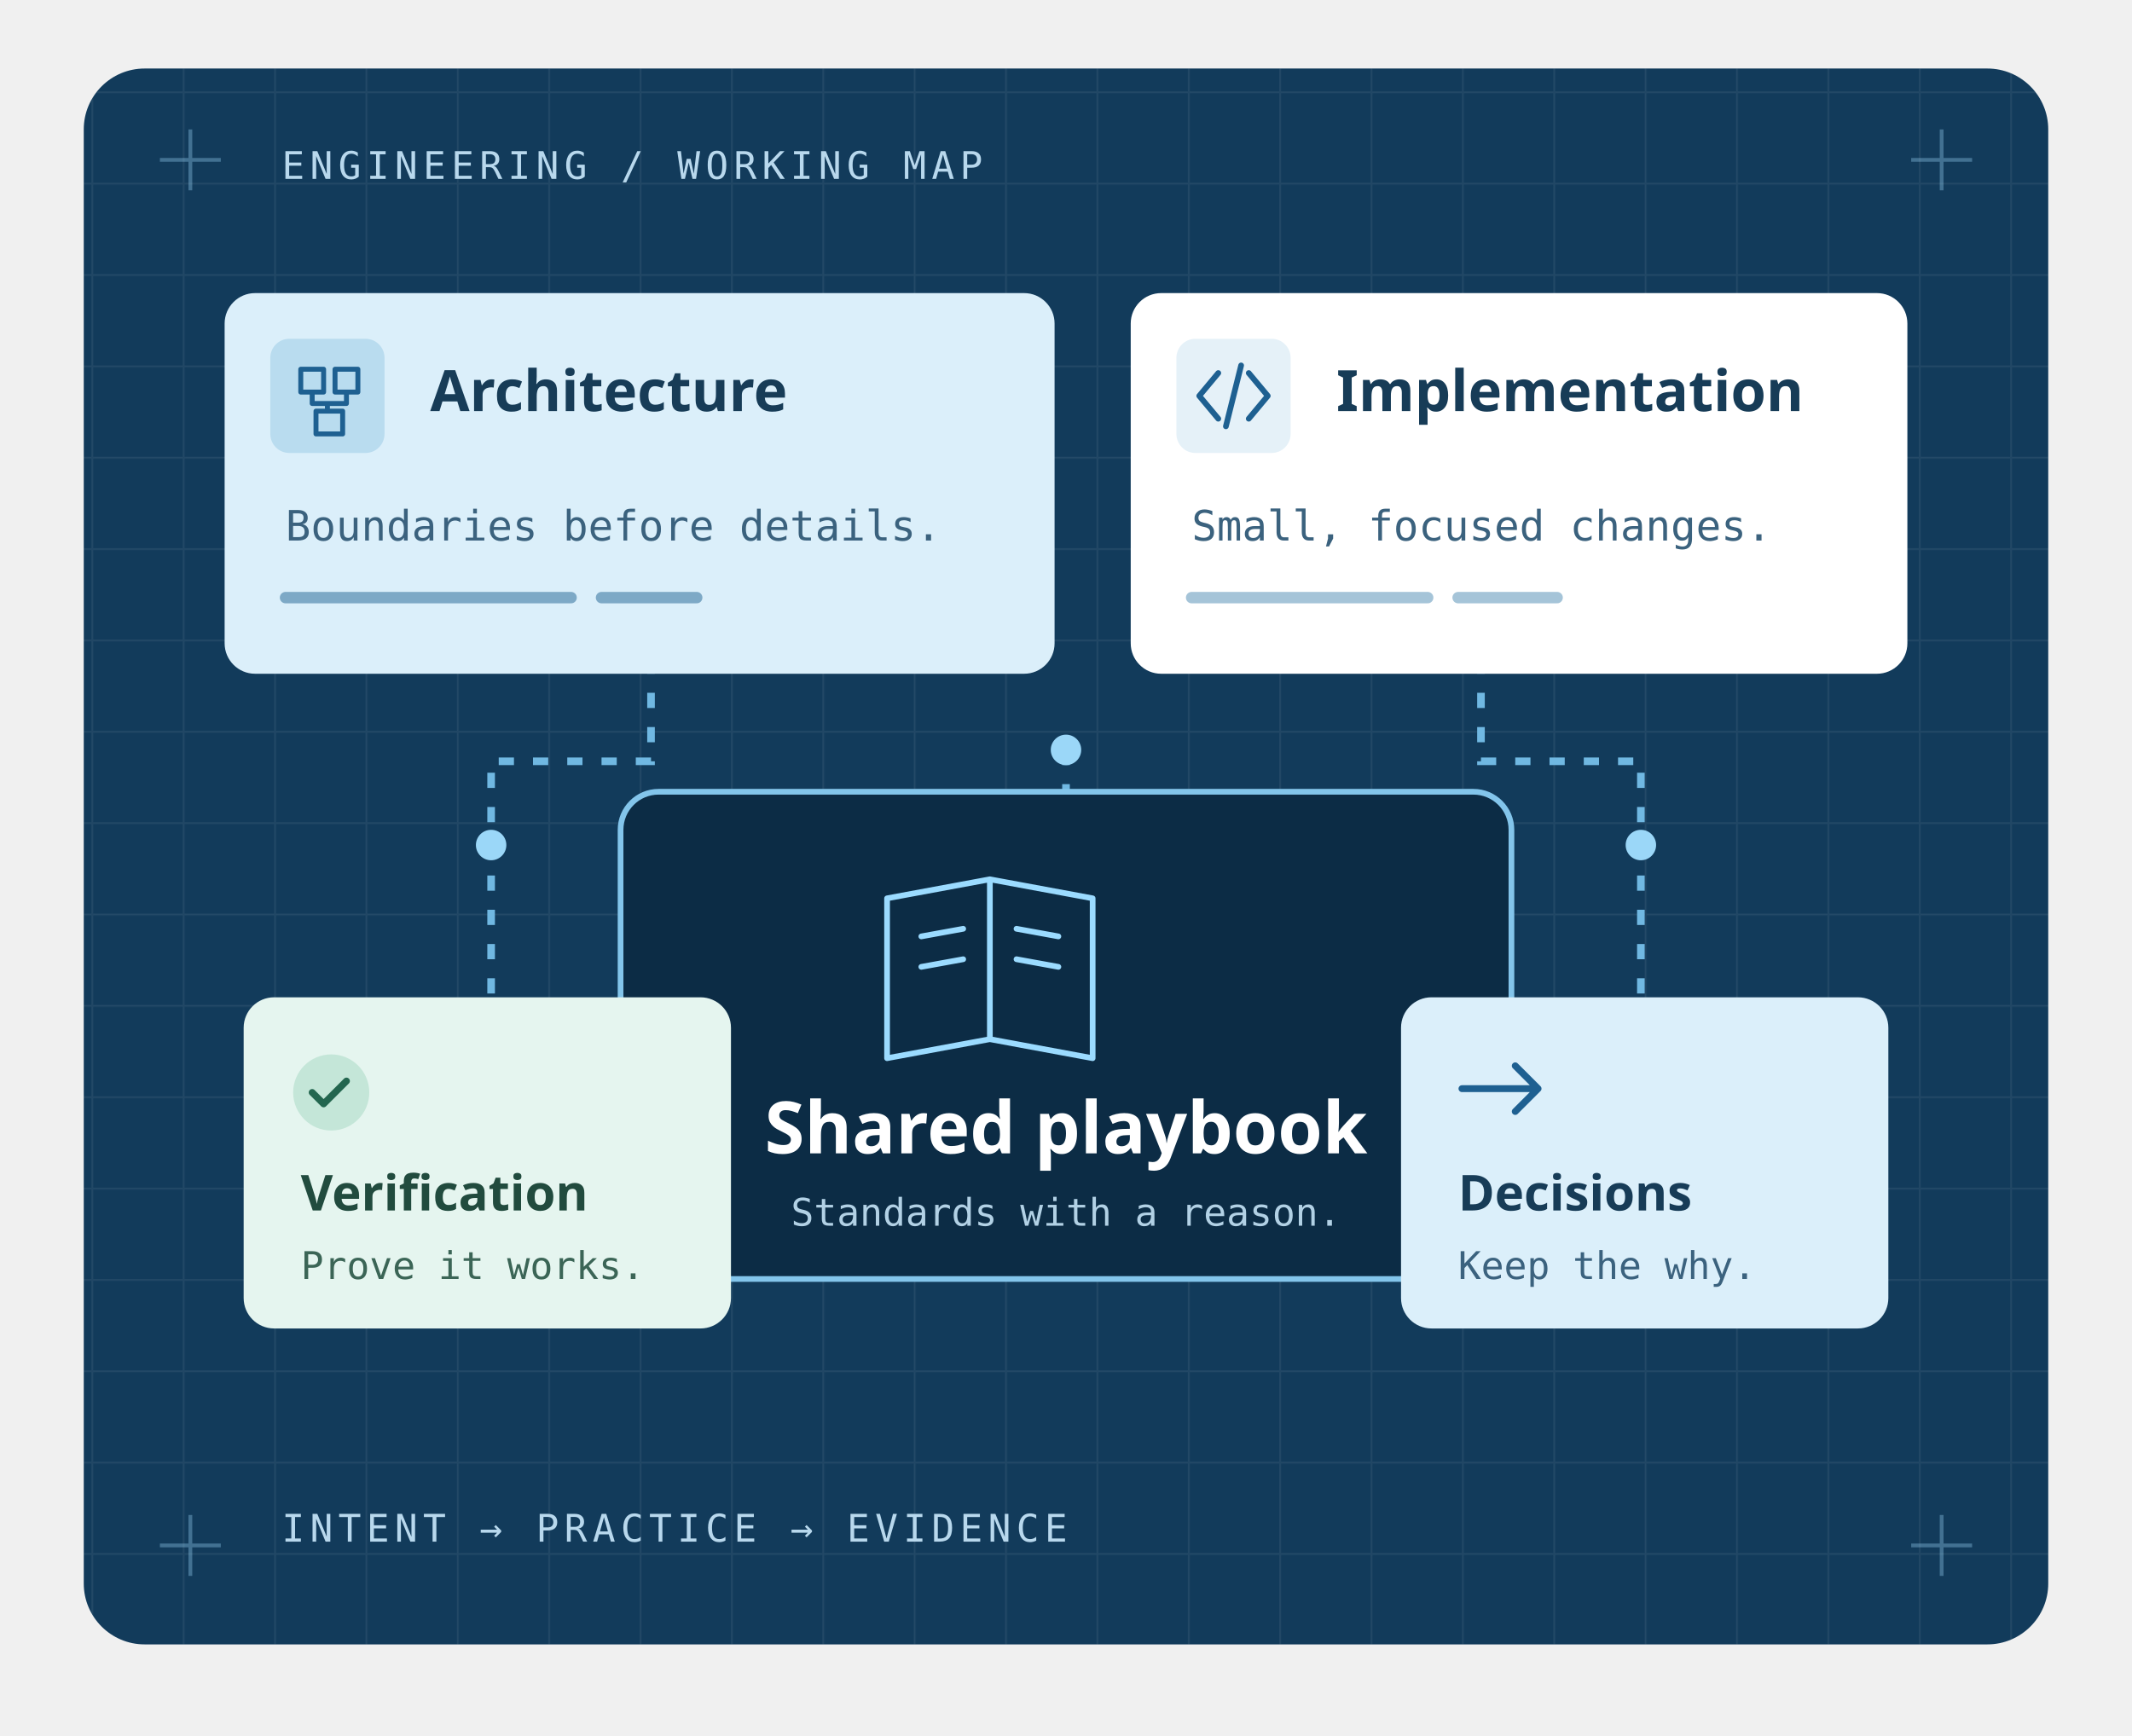
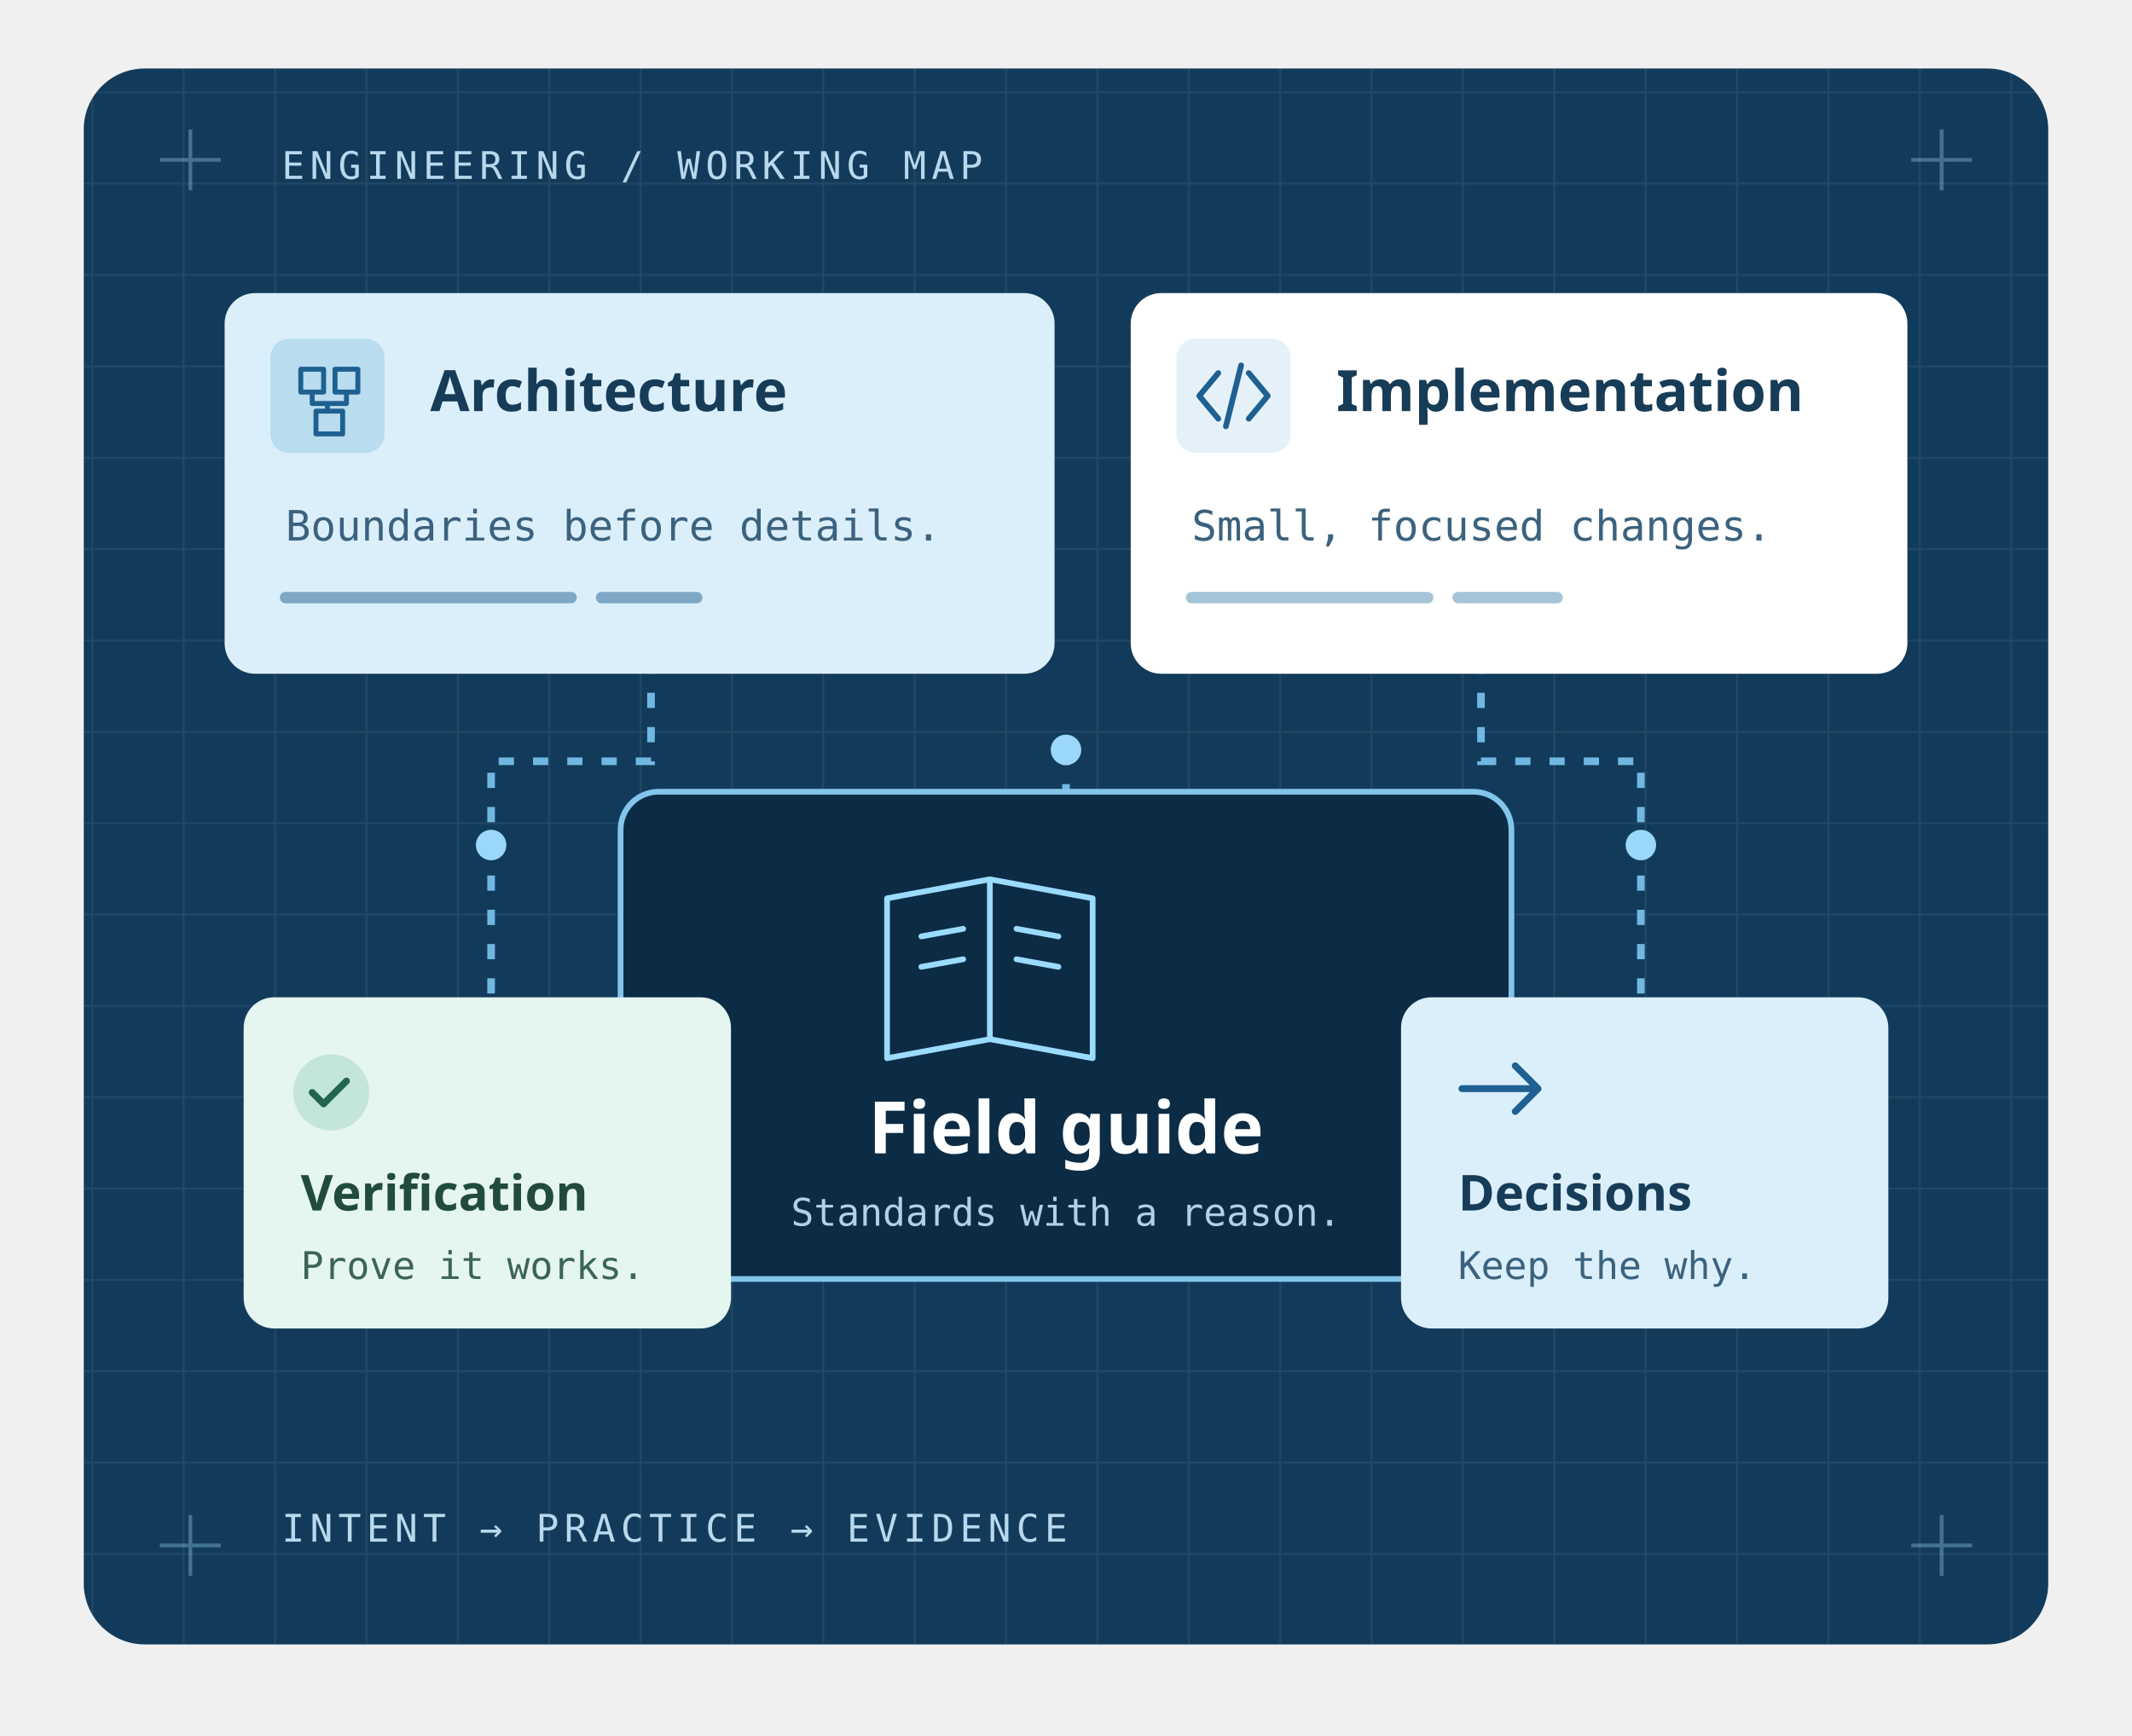
<svg xmlns="http://www.w3.org/2000/svg" width="560" height="456" viewBox="0 0 560 456" fill="none">
  <defs>
    <pattern id="grid" width="24" height="24" patternUnits="userSpaceOnUse">
      <path d="M24 0H0V24" stroke="#fff" stroke-opacity=".065" />
    </pattern>
  </defs>
  <rect x="22" y="18" width="516" height="414" rx="16" fill="#123b5b" />
  <rect x="22" y="18" width="516" height="414" rx="16" fill="url(#grid)" />
  <g stroke="#9bd7f8" stroke-opacity=".35">
    <path d="M42 42h16M50 34v16M502 42h16M510 34v16M42 406h16M50 398v16M502 406h16M510 398v16" />
  </g>
  <g font-family="ui-monospace, SFMono-Regular, Consolas, monospace" font-size="10" letter-spacing="1.4" fill="#b8d8ed">
    <text x="74" y="47">ENGINEERING / WORKING MAP</text>
    <text x="74" y="405">INTENT → PRACTICE → EVIDENCE</text>
  </g>
  <g stroke="#70b8e2" stroke-width="2" stroke-dasharray="4 5">
    <path d="M171 164v36h-42v88h42" />
    <path d="M389 164v36h42v88h-42" />
    <path d="M280 197v53" />
  </g>
  <g>
    <rect x="59" y="77" width="218" height="100" rx="8" fill="#dbeffa" />
    <rect x="71" y="89" width="30" height="30" rx="5" fill="#b9dcef" />
    <path d="M79 97h6v6h-6zM88 97h6v6h-6zM83 108h7v6h-7zM82 103v3h9v-3M86 106v2" stroke="#1e6091" stroke-width="1.3" stroke-linejoin="round" />
    <text x="113" y="108" font-family="system-ui, sans-serif" font-size="15" font-weight="650" fill="#173c57">Architecture</text>
    <text x="75" y="142" font-family="ui-monospace, monospace" font-size="11" fill="#3b627e">Boundaries before details.</text>
    <path d="M75 157h75M158 157h25" stroke="#7da9c6" stroke-width="3" stroke-linecap="round" />
  </g>
  <g>
    <rect x="297" y="77" width="204" height="100" rx="8" fill="#fff" />
    <rect x="309" y="89" width="30" height="30" rx="5" fill="#e5f1f8" />
    <path d="m320 98-5 6 5 6M328 98l5 6-5 6M326 96l-4 16" stroke="#1e6091" stroke-width="1.5" stroke-linecap="round" stroke-linejoin="round" />
    <text x="351" y="108" font-family="system-ui, sans-serif" font-size="15" font-weight="650" fill="#173c57">Implementation</text>
    <text x="313" y="142" font-family="ui-monospace, monospace" font-size="11" fill="#3b627e">Small, focused changes.</text>
    <path d="M313 157h62M383 157h26" stroke="#a5c4d8" stroke-width="3" stroke-linecap="round" />
  </g>
  <g>
    <rect x="163" y="208" width="234" height="128" rx="10" fill="#0c2c45" stroke="#83c5eb" stroke-width="1.5" />
    <path d="m260 231-27 5v42l27-5 27 5v-42l-27-5ZM260 231v42M242 246l11-2M242 254l11-2M267 244l11 2M267 252l11 2" stroke="#9bdbff" stroke-width="1.5" stroke-linejoin="round" stroke-linecap="round" />
-     <text x="280" y="303" text-anchor="middle" font-family="system-ui, sans-serif" font-size="19" font-weight="650" fill="#fff">Shared playbook</text>
+     <text x="280" y="303" text-anchor="middle" font-family="system-ui, sans-serif" font-size="19" font-weight="650" fill="#fff">Field guide</text>
    <text x="280" y="322" text-anchor="middle" font-family="ui-monospace, monospace" font-size="10" fill="#b2d1e5">Standards with a reason.</text>
  </g>
  <g>
    <rect x="64" y="262" width="128" height="87" rx="8" fill="#e5f5ef" />
    <circle cx="87" cy="287" r="10" fill="#c4e6d8" />
    <path d="m82 287 3 3 6-6" stroke="#23664f" stroke-width="1.8" stroke-linecap="round" stroke-linejoin="round" />
    <text x="79" y="318" font-family="system-ui, sans-serif" font-size="13" font-weight="650" fill="#214b3e">Verification</text>
    <text x="79" y="336" font-family="ui-monospace, monospace" font-size="10" fill="#3b6556">Prove it works.</text>
  </g>
  <g>
    <rect x="368" y="262" width="128" height="87" rx="8" fill="#dbeffa" />
    <path d="M384 286h20M398 280l6 6-6 6" stroke="#1e6091" stroke-width="1.8" stroke-linecap="round" stroke-linejoin="round" />
    <text x="383" y="318" font-family="system-ui, sans-serif" font-size="13" font-weight="650" fill="#173c57">Decisions</text>
    <text x="383" y="336" font-family="ui-monospace, monospace" font-size="10" fill="#3b627e">Keep the why.</text>
  </g>
  <g fill="#9bd7f8">
    <circle cx="129" cy="222" r="4" />
    <circle cx="431" cy="222" r="4" />
    <circle cx="280" cy="197" r="4" />
  </g>
</svg>
